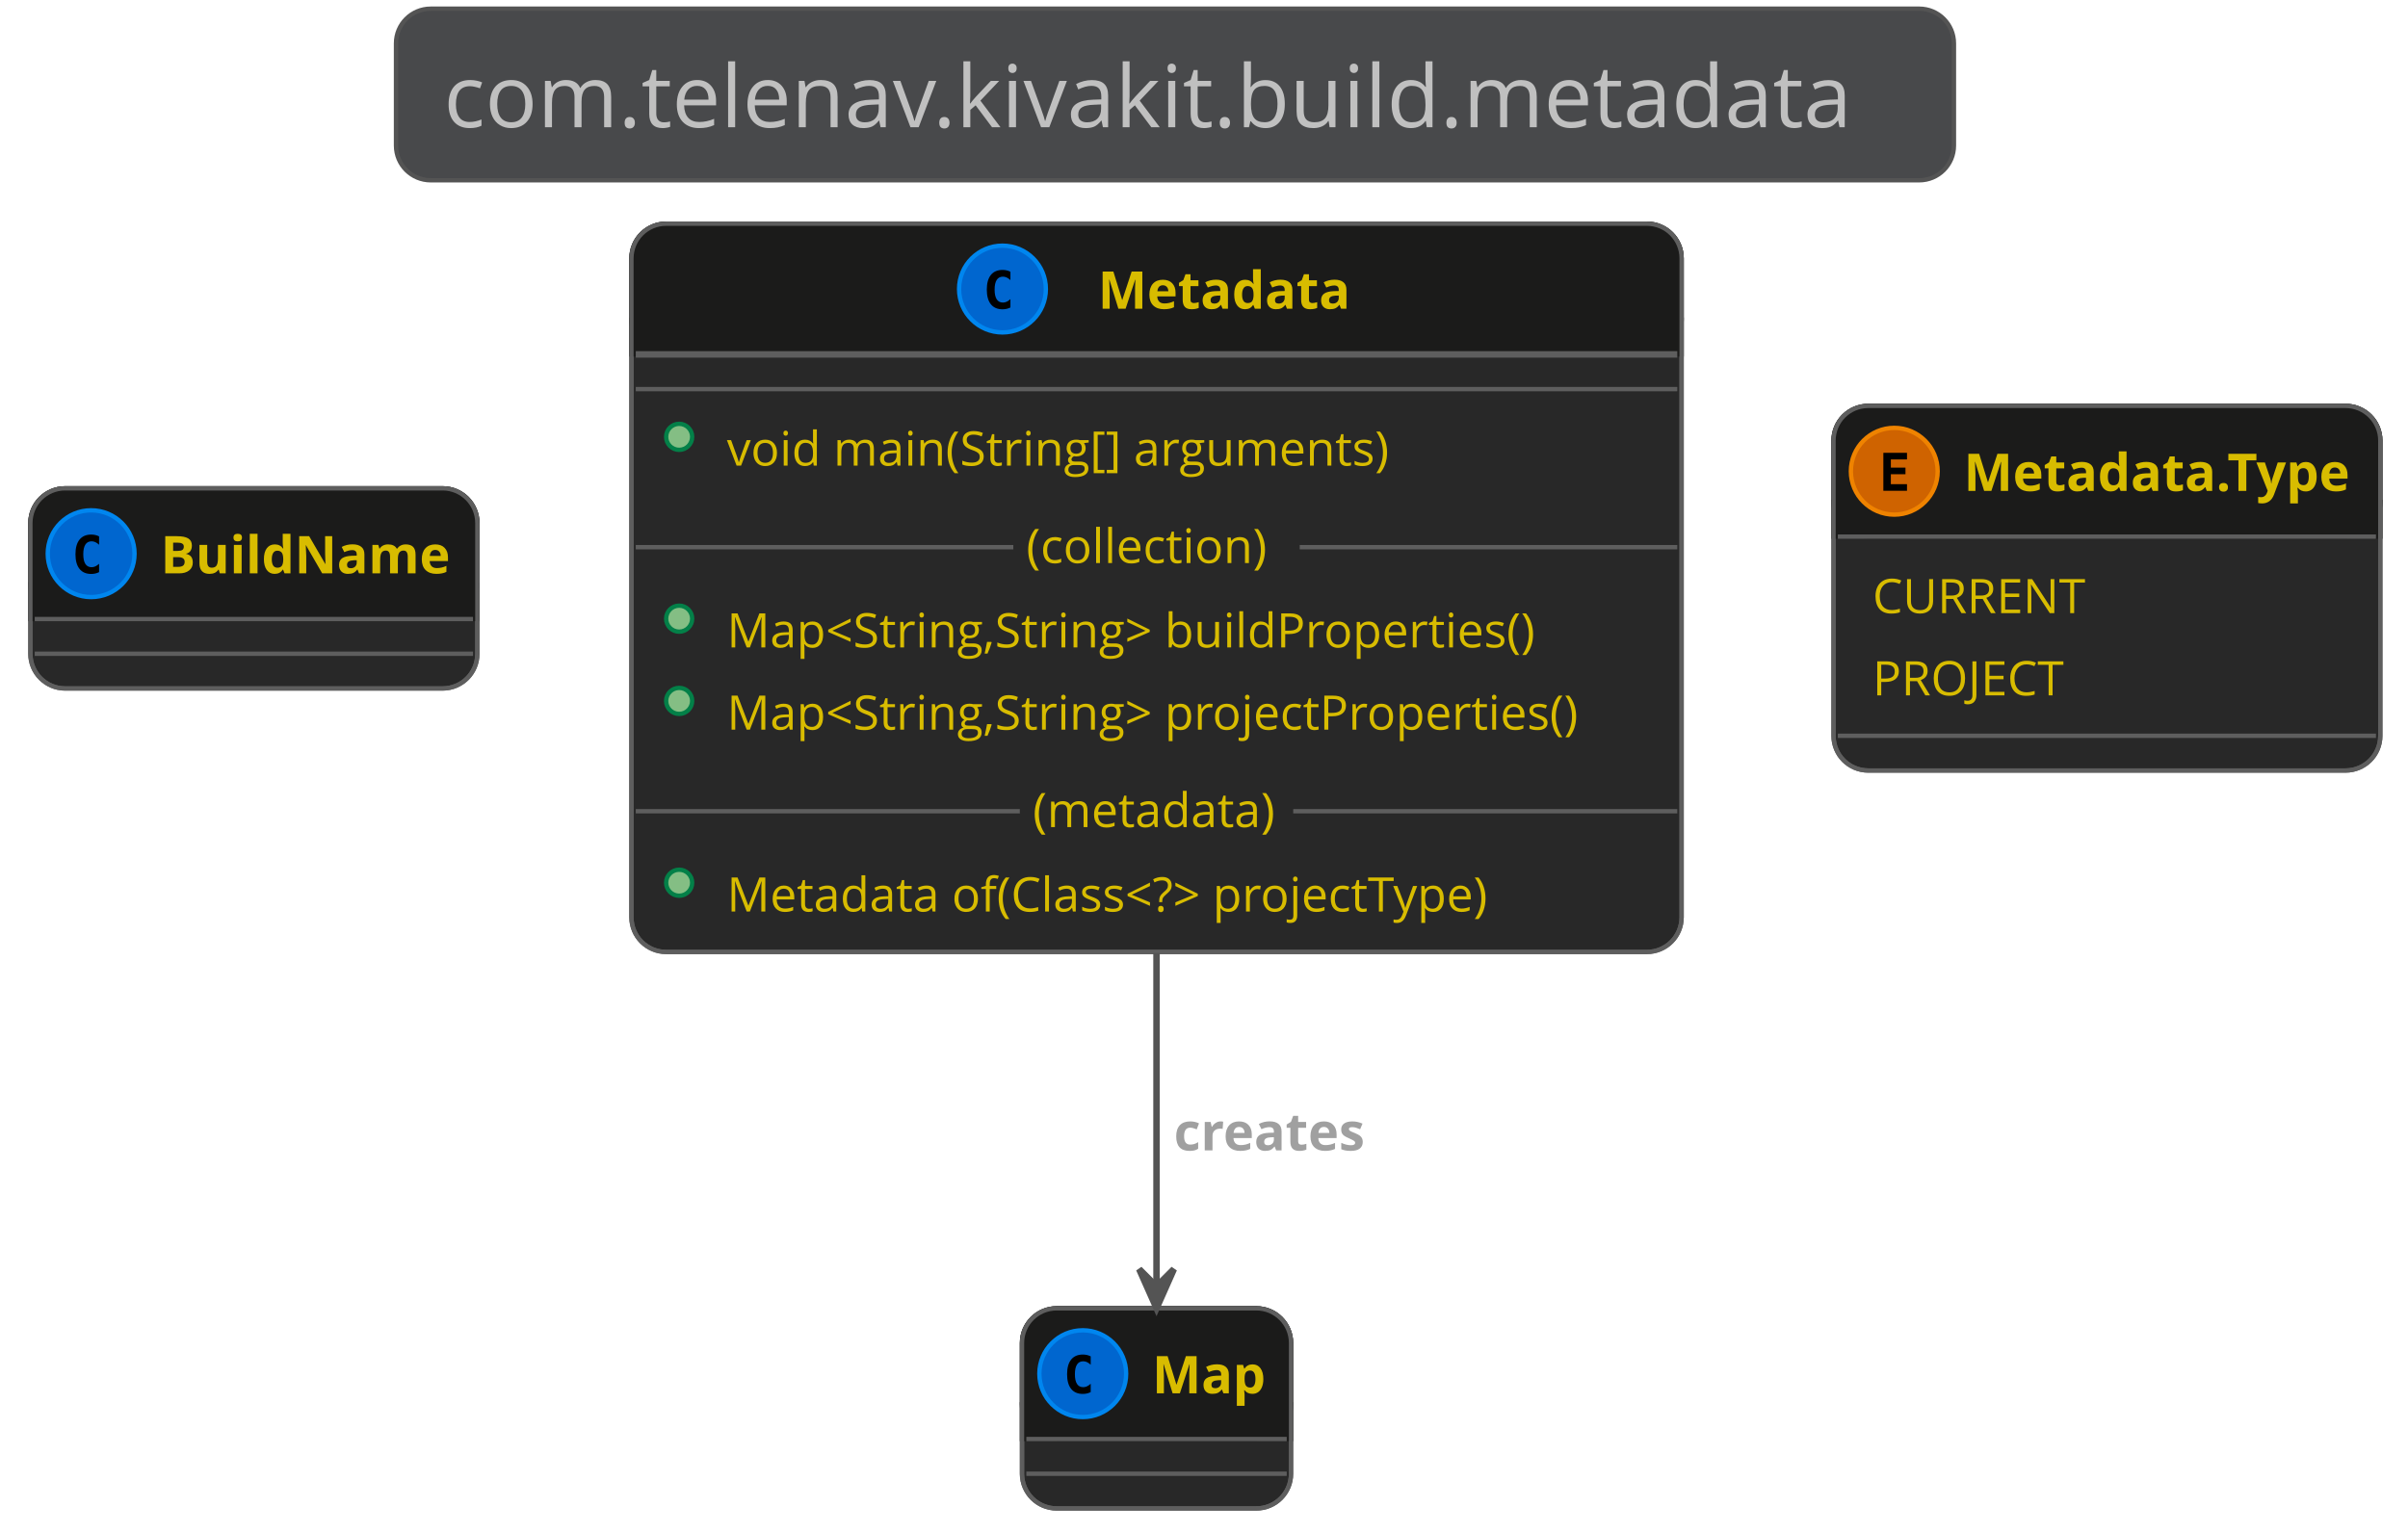
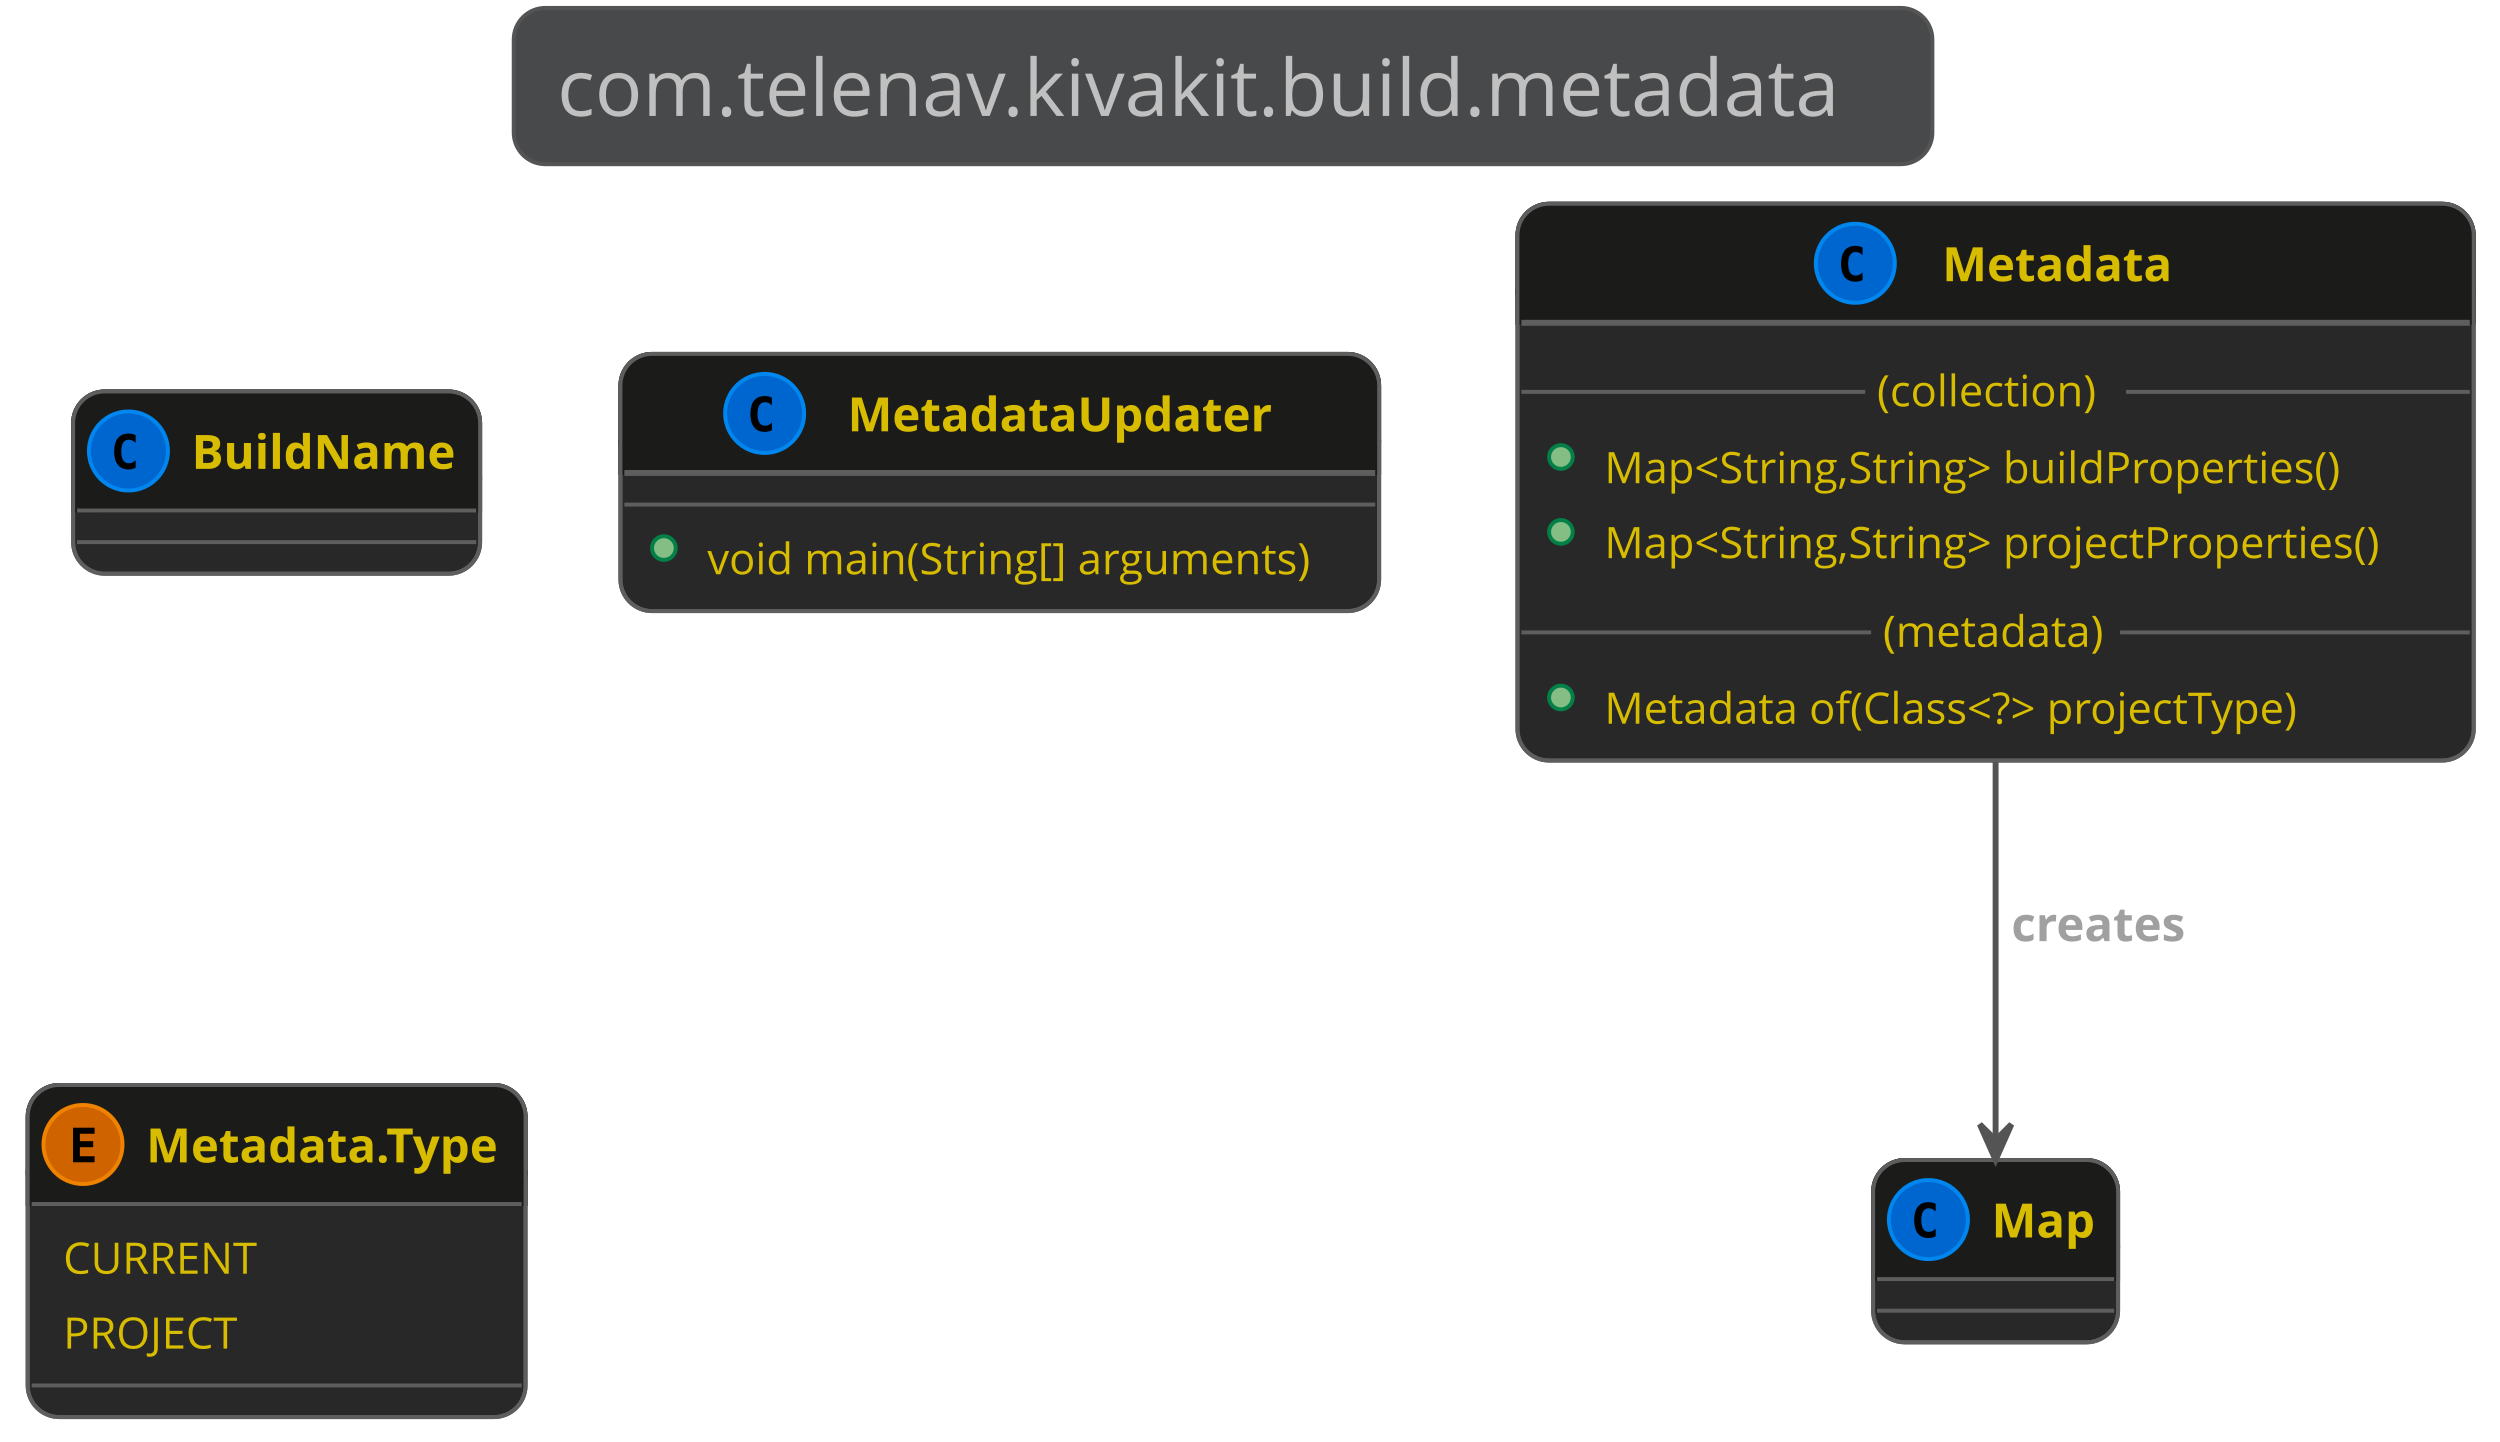
- <svg xmlns="http://www.w3.org/2000/svg" contentScriptType="application/ecmascript" contentStyleType="text/css" height="368.75px" preserveAspectRatio="none" style="width:578px;height:368px;background:#333333;" version="1.1" viewBox="0 0 578 368" width="578.125px" zoomAndPan="magnify">
+ <svg xmlns="http://www.w3.org/2000/svg" contentScriptType="application/ecmascript" contentStyleType="text/css" height="380.208px" preserveAspectRatio="none" style="width:659px;height:380px;background:#333333;" version="1.1" viewBox="0 0 659 380" width="659.375px" zoomAndPan="magnify">
  <defs />
  <g>
-     <rect fill="#48494B" height="41.203" rx="8.333" ry="8.333" style="stroke:#545454;stroke-width:1.042;" width="373.958" x="95.052" y="2.083" />
-     <text fill="#C0C0C0" font-family="Open Sans,Avenir,Nunito,Arial,Helvetica,SansSerif" font-size="20.833" lengthAdjust="spacing" textLength="351.042" x="106.51" y="30.558">com.telenav.kivakit.build.metadata</text>
-     <rect codeLine="6" fill="#282828" height="48.055" id="BuildName" rx="8.333" ry="8.333" style="stroke:#5E5E5E;stroke-width:1.042;" width="107.292" x="7.292" y="117.245" />
-     <rect fill="#1B1B1A" height="31.388" rx="8.333" ry="8.333" style="stroke:#1B1B1A;stroke-width:1.042;" width="107.292" x="7.292" y="117.245" />
-     <rect fill="#1B1B1A" height="8.333" style="stroke:#1B1B1A;stroke-width:1.042;" width="107.292" x="7.292" y="140.299" />
-     <rect codeLine="6" fill="none" height="48.055" id="BuildName" rx="8.333" ry="8.333" style="stroke:#5E5E5E;stroke-width:1.042;" width="107.292" x="7.292" y="117.245" />
-     <ellipse cx="21.875" cy="132.939" fill="#0066CF" rx="10.417" ry="10.417" style="stroke:#0086EF;stroke-width:1.042;" />
-     <path d="M23.785,137.364 Q23.358,137.583 22.888,137.693 Q22.418,137.803 21.899,137.803 Q20.056,137.803 19.086,136.589 Q18.115,135.374 18.115,133.079 Q18.115,130.778 19.086,129.563 Q20.056,128.349 21.899,128.349 Q22.418,128.349 22.894,128.459 Q23.37,128.569 23.785,128.788 L23.785,130.79 Q23.322,130.363 22.885,130.165 Q22.449,129.966 21.985,129.966 Q20.996,129.966 20.493,130.75 Q19.989,131.535 19.989,133.079 Q19.989,134.617 20.493,135.401 Q20.996,136.186 21.985,136.186 Q22.449,136.186 22.885,135.987 Q23.322,135.789 23.785,135.362 Z " fill="#000000" />
-     <text fill="#D8BC00" font-family="Open Sans,Avenir,Nunito,Arial,Helvetica,SansSerif" font-size="12.5" font-weight="bold" lengthAdjust="spacing" textLength="69.792" x="38.542" y="137.663">BuildName</text>
-     <line style="stroke:#5E5E5E;stroke-width:1.042;" x1="8.333" x2="113.542" y1="148.633" y2="148.633" />
-     <line style="stroke:#5E5E5E;stroke-width:1.042;" x1="8.333" x2="113.542" y1="156.966" y2="156.966" />
-     <rect codeLine="11" fill="#282828" height="174.858" id="Metadata" rx="8.333" ry="8.333" style="stroke:#5E5E5E;stroke-width:1.042;" width="252.083" x="151.562" y="53.703" />
-     <rect fill="#1B1B1A" height="31.388" rx="8.333" ry="8.333" style="stroke:#1B1B1A;stroke-width:1.042;" width="252.083" x="151.562" y="53.703" />
-     <rect fill="#1B1B1A" height="8.333" style="stroke:#1B1B1A;stroke-width:1.042;" width="252.083" x="151.562" y="76.758" />
-     <rect codeLine="11" fill="none" height="174.858" id="Metadata" rx="8.333" ry="8.333" style="stroke:#5E5E5E;stroke-width:1.042;" width="252.083" x="151.562" y="53.703" />
-     <ellipse cx="240.625" cy="69.397" fill="#0066CF" rx="10.417" ry="10.417" style="stroke:#0086EF;stroke-width:1.042;" />
-     <path d="M242.535,73.822 Q242.108,74.042 241.638,74.152 Q241.168,74.261 240.649,74.261 Q238.806,74.261 237.836,73.047 Q236.865,71.832 236.865,69.537 Q236.865,67.236 237.836,66.022 Q238.806,64.807 240.649,64.807 Q241.168,64.807 241.644,64.917 Q242.12,65.027 242.535,65.247 L242.535,67.249 Q242.071,66.821 241.635,66.623 Q241.199,66.425 240.735,66.425 Q239.746,66.425 239.243,67.209 Q238.739,67.993 238.739,69.537 Q238.739,71.075 239.243,71.86 Q239.746,72.644 240.735,72.644 Q241.199,72.644 241.635,72.446 Q242.071,72.247 242.535,71.82 Z " fill="#000000" />
-     <text fill="#D8BC00" font-family="Open Sans,Avenir,Nunito,Arial,Helvetica,SansSerif" font-size="12.5" font-weight="bold" lengthAdjust="spacing" textLength="59.375" x="263.542" y="74.121">Metadata</text>
-     <line style="stroke:#5E5E5E;stroke-width:1.562;" x1="152.604" x2="402.604" y1="85.091" y2="85.091" />
-     <line style="stroke:#5E5E5E;stroke-width:1.042;" x1="152.604" x2="402.604" y1="93.424" y2="93.424" />
-     <ellipse cx="163.021" cy="104.883" fill="#84BE84" rx="3.125" ry="3.125" style="stroke:#038048;stroke-width:1.042;" />
-     <text fill="#D8BC00" font-family="Open Sans,Avenir,Nunito,Arial,Helvetica,SansSerif" font-size="11.458" lengthAdjust="spacing" textLength="167.708" x="174.479" y="111.794">void main(String[] arguments)</text>
-     <ellipse cx="163.021" cy="148.539" fill="#84BE84" rx="3.125" ry="3.125" style="stroke:#038048;stroke-width:1.042;" />
-     <text fill="#D8BC00" font-family="Open Sans,Avenir,Nunito,Arial,Helvetica,SansSerif" font-size="11.458" lengthAdjust="spacing" textLength="208.333" x="174.479" y="155.45">Map&lt;String,String&gt; buildProperties()</text>
-     <ellipse cx="163.021" cy="168.284" fill="#84BE84" rx="3.125" ry="3.125" style="stroke:#038048;stroke-width:1.042;" />
-     <text fill="#D8BC00" font-family="Open Sans,Avenir,Nunito,Arial,Helvetica,SansSerif" font-size="11.458" lengthAdjust="spacing" textLength="219.792" x="174.479" y="175.195">Map&lt;String,String&gt; projectProperties()</text>
-     <line style="stroke:#5E5E5E;stroke-width:1.042;" x1="152.604" x2="243.229" y1="131.375" y2="131.375" />
-     <text fill="#D8BC00" font-family="Open Sans,Avenir,Nunito,Arial,Helvetica,SansSerif" font-size="11.458" lengthAdjust="spacing" textLength="62.5" x="246.354" y="135.185">(collection)</text>
-     <line style="stroke:#5E5E5E;stroke-width:1.042;" x1="311.979" x2="402.604" y1="131.375" y2="131.375" />
-     <ellipse cx="163.021" cy="211.94" fill="#84BE84" rx="3.125" ry="3.125" style="stroke:#038048;stroke-width:1.042;" />
-     <text fill="#D8BC00" font-family="Open Sans,Avenir,Nunito,Arial,Helvetica,SansSerif" font-size="11.458" lengthAdjust="spacing" textLength="196.875" x="174.479" y="218.852">Metadata of(Class&lt;?&gt; projectType)</text>
-     <line style="stroke:#5E5E5E;stroke-width:1.042;" x1="152.604" x2="244.792" y1="194.776" y2="194.776" />
-     <text fill="#D8BC00" font-family="Open Sans,Avenir,Nunito,Arial,Helvetica,SansSerif" font-size="11.458" lengthAdjust="spacing" textLength="59.375" x="247.917" y="198.586">(metadata)</text>
-     <line style="stroke:#5E5E5E;stroke-width:1.042;" x1="310.417" x2="402.604" y1="194.776" y2="194.776" />
-     <rect fill="#282828" height="48.055" id="Map" rx="8.333" ry="8.333" style="stroke:#5E5E5E;stroke-width:1.042;" width="64.583" x="245.312" y="314.12" />
-     <rect fill="#1B1B1A" height="31.388" rx="8.333" ry="8.333" style="stroke:#1B1B1A;stroke-width:1.042;" width="64.583" x="245.312" y="314.12" />
-     <rect fill="#1B1B1A" height="8.333" style="stroke:#1B1B1A;stroke-width:1.042;" width="64.583" x="245.312" y="337.175" />
-     <rect fill="none" height="48.055" id="Map" rx="8.333" ry="8.333" style="stroke:#5E5E5E;stroke-width:1.042;" width="64.583" x="245.312" y="314.12" />
-     <ellipse cx="259.896" cy="329.814" fill="#0066CF" rx="10.417" ry="10.417" style="stroke:#0086EF;stroke-width:1.042;" />
-     <path d="M261.806,334.239 Q261.379,334.458 260.909,334.568 Q260.439,334.678 259.92,334.678 Q258.077,334.678 257.106,333.464 Q256.136,332.249 256.136,329.954 Q256.136,327.653 257.106,326.438 Q258.077,325.224 259.92,325.224 Q260.439,325.224 260.915,325.334 Q261.391,325.443 261.806,325.663 L261.806,327.665 Q261.342,327.238 260.906,327.04 Q260.47,326.841 260.006,326.841 Q259.017,326.841 258.513,327.625 Q258.01,328.41 258.01,329.954 Q258.01,331.492 258.513,332.276 Q259.017,333.061 260.006,333.061 Q260.47,333.061 260.906,332.862 Q261.342,332.664 261.806,332.237 Z " fill="#000000" />
-     <text fill="#D8BC00" font-family="Open Sans,Avenir,Nunito,Arial,Helvetica,SansSerif" font-size="12.5" font-weight="bold" lengthAdjust="spacing" textLength="27.083" x="276.562" y="334.538">Map</text>
-     <line style="stroke:#5E5E5E;stroke-width:1.042;" x1="246.354" x2="308.854" y1="345.508" y2="345.508" />
-     <line style="stroke:#5E5E5E;stroke-width:1.042;" x1="246.354" x2="308.854" y1="353.841" y2="353.841" />
-     <rect codeLine="22" fill="#282828" height="87.545" id="Metadata.Type" rx="8.333" ry="8.333" style="stroke:#5E5E5E;stroke-width:1.042;" width="131.25" x="440.104" y="97.453" />
-     <rect fill="#1B1B1A" height="31.388" rx="8.333" ry="8.333" style="stroke:#1B1B1A;stroke-width:1.042;" width="131.25" x="440.104" y="97.453" />
-     <rect fill="#1B1B1A" height="8.333" style="stroke:#1B1B1A;stroke-width:1.042;" width="131.25" x="440.104" y="120.508" />
-     <rect codeLine="22" fill="none" height="87.545" id="Metadata.Type" rx="8.333" ry="8.333" style="stroke:#5E5E5E;stroke-width:1.042;" width="131.25" x="440.104" y="97.453" />
-     <ellipse cx="454.688" cy="113.147" fill="#CF6300" rx="10.417" ry="10.417" style="stroke:#EF8300;stroke-width:1.042;" />
-     <path d="M457.743,117.835 L452.067,117.835 L452.067,108.722 L457.743,108.722 L457.743,110.309 L453.868,110.309 L453.868,112.274 L457.377,112.274 L457.377,113.861 L453.868,113.861 L453.868,116.248 L457.743,116.248 Z " fill="#000000" />
-     <text fill="#D8BC00" font-family="Open Sans,Avenir,Nunito,Arial,Helvetica,SansSerif" font-size="12.5" font-weight="bold" lengthAdjust="spacing" textLength="93.75" x="471.354" y="117.871">Metadata.Type</text>
-     <line style="stroke:#5E5E5E;stroke-width:1.042;" x1="441.146" x2="570.312" y1="128.841" y2="128.841" />
-     <text fill="#D8BC00" font-family="Open Sans,Avenir,Nunito,Arial,Helvetica,SansSerif" font-size="11.458" lengthAdjust="spacing" textLength="53.125" x="449.479" y="147.211">CURRENT</text>
-     <text fill="#D8BC00" font-family="Open Sans,Avenir,Nunito,Arial,Helvetica,SansSerif" font-size="11.458" lengthAdjust="spacing" textLength="47.917" x="449.479" y="166.956">PROJECT</text>
-     <line style="stroke:#5E5E5E;stroke-width:1.042;" x1="441.146" x2="570.312" y1="176.664" y2="176.664" />
-     <path codeLine="10" d="M277.604,228.817 C277.604,257.546 277.604,287.546 277.604,308.651 " fill="none" id="Metadata-to-Map" style="stroke:#545454;stroke-width:1.562;" />
-     <polygon fill="#545454" points="277.604,314.088,281.771,304.713,277.604,308.88,273.438,304.713,277.604,314.088" style="stroke:#545454;stroke-width:1.562;" />
-     <text fill="#A0A0A0" font-family="Open Sans,Avenir,Nunito,Arial,Helvetica,SansSerif" font-size="12.5" font-weight="bold" lengthAdjust="spacing" textLength="45.833" x="281.771" y="276.204">creates</text>
+     <rect fill="#48494B" height="41.203" rx="8.333" ry="8.333" style="stroke:#545454;stroke-width:1.042;" width="373.958" x="135.417" y="2.083" />
+     <text fill="#C0C0C0" font-family="Open Sans,Avenir,Nunito,Arial,Helvetica,SansSerif" font-size="20.833" lengthAdjust="spacing" textLength="351.042" x="146.875" y="30.558">com.telenav.kivakit.build.metadata</text>
+     <rect codeLine="6" fill="#282828" height="48.055" id="BuildName" rx="8.333" ry="8.333" style="stroke:#5E5E5E;stroke-width:1.042;" width="107.292" x="19.271" y="103.182" />
+     <rect fill="#1B1B1A" height="31.388" rx="8.333" ry="8.333" style="stroke:#1B1B1A;stroke-width:1.042;" width="107.292" x="19.271" y="103.182" />
+     <rect fill="#1B1B1A" height="8.333" style="stroke:#1B1B1A;stroke-width:1.042;" width="107.292" x="19.271" y="126.237" />
+     <rect codeLine="6" fill="none" height="48.055" id="BuildName" rx="8.333" ry="8.333" style="stroke:#5E5E5E;stroke-width:1.042;" width="107.292" x="19.271" y="103.182" />
+     <ellipse cx="33.854" cy="118.876" fill="#0066CF" rx="10.417" ry="10.417" style="stroke:#0086EF;stroke-width:1.042;" />
+     <path d="M35.765,123.301 Q35.337,123.521 34.867,123.631 Q34.397,123.741 33.879,123.741 Q32.035,123.741 31.065,122.526 Q30.094,121.311 30.094,119.016 Q30.094,116.716 31.065,115.501 Q32.035,114.286 33.879,114.286 Q34.397,114.286 34.873,114.396 Q35.349,114.506 35.765,114.726 L35.765,116.728 Q35.301,116.3 34.864,116.102 Q34.428,115.904 33.964,115.904 Q32.975,115.904 32.472,116.688 Q31.968,117.472 31.968,119.016 Q31.968,120.555 32.472,121.339 Q32.975,122.123 33.964,122.123 Q34.428,122.123 34.864,121.925 Q35.301,121.727 35.765,121.299 Z " fill="#000000" />
+     <text fill="#D8BC00" font-family="Open Sans,Avenir,Nunito,Arial,Helvetica,SansSerif" font-size="12.5" font-weight="bold" lengthAdjust="spacing" textLength="69.792" x="50.521" y="123.6">BuildName</text>
+     <line style="stroke:#5E5E5E;stroke-width:1.042;" x1="20.312" x2="125.521" y1="134.57" y2="134.57" />
+     <line style="stroke:#5E5E5E;stroke-width:1.042;" x1="20.312" x2="125.521" y1="142.904" y2="142.904" />
+     <rect codeLine="11" fill="#282828" height="146.779" id="Metadata" rx="8.333" ry="8.333" style="stroke:#5E5E5E;stroke-width:1.042;" width="252.083" x="400" y="53.703" />
+     <rect fill="#1B1B1A" height="31.388" rx="8.333" ry="8.333" style="stroke:#1B1B1A;stroke-width:1.042;" width="252.083" x="400" y="53.703" />
+     <rect fill="#1B1B1A" height="8.333" style="stroke:#1B1B1A;stroke-width:1.042;" width="252.083" x="400" y="76.758" />
+     <rect codeLine="11" fill="none" height="146.779" id="Metadata" rx="8.333" ry="8.333" style="stroke:#5E5E5E;stroke-width:1.042;" width="252.083" x="400" y="53.703" />
+     <ellipse cx="489.062" cy="69.397" fill="#0066CF" rx="10.417" ry="10.417" style="stroke:#0086EF;stroke-width:1.042;" />
+     <path d="M490.973,73.822 Q490.546,74.042 490.076,74.152 Q489.606,74.261 489.087,74.261 Q487.244,74.261 486.273,73.047 Q485.303,71.832 485.303,69.537 Q485.303,67.236 486.273,66.022 Q487.244,64.807 489.087,64.807 Q489.606,64.807 490.082,64.917 Q490.558,65.027 490.973,65.247 L490.973,67.249 Q490.509,66.821 490.073,66.623 Q489.636,66.425 489.172,66.425 Q488.184,66.425 487.68,67.209 Q487.176,67.993 487.176,69.537 Q487.176,71.075 487.68,71.86 Q488.184,72.644 489.172,72.644 Q489.636,72.644 490.073,72.446 Q490.509,72.247 490.973,71.82 Z " fill="#000000" />
+     <text fill="#D8BC00" font-family="Open Sans,Avenir,Nunito,Arial,Helvetica,SansSerif" font-size="12.5" font-weight="bold" lengthAdjust="spacing" textLength="59.375" x="511.979" y="74.121">Metadata</text>
+     <line style="stroke:#5E5E5E;stroke-width:1.562;" x1="401.042" x2="651.042" y1="85.091" y2="85.091" />
+     <ellipse cx="411.458" cy="120.461" fill="#84BE84" rx="3.125" ry="3.125" style="stroke:#038048;stroke-width:1.042;" />
+     <text fill="#D8BC00" font-family="Open Sans,Avenir,Nunito,Arial,Helvetica,SansSerif" font-size="11.458" lengthAdjust="spacing" textLength="208.333" x="422.917" y="127.372">Map&lt;String,String&gt; buildProperties()</text>
+     <ellipse cx="411.458" cy="140.206" fill="#84BE84" rx="3.125" ry="3.125" style="stroke:#038048;stroke-width:1.042;" />
+     <text fill="#D8BC00" font-family="Open Sans,Avenir,Nunito,Arial,Helvetica,SansSerif" font-size="11.458" lengthAdjust="spacing" textLength="219.792" x="422.917" y="147.117">Map&lt;String,String&gt; projectProperties()</text>
+     <line style="stroke:#5E5E5E;stroke-width:1.042;" x1="401.042" x2="491.667" y1="103.297" y2="103.297" />
+     <text fill="#D8BC00" font-family="Open Sans,Avenir,Nunito,Arial,Helvetica,SansSerif" font-size="11.458" lengthAdjust="spacing" textLength="62.5" x="494.792" y="107.106">(collection)</text>
+     <line style="stroke:#5E5E5E;stroke-width:1.042;" x1="560.417" x2="651.042" y1="103.297" y2="103.297" />
+     <ellipse cx="411.458" cy="183.862" fill="#84BE84" rx="3.125" ry="3.125" style="stroke:#038048;stroke-width:1.042;" />
+     <text fill="#D8BC00" font-family="Open Sans,Avenir,Nunito,Arial,Helvetica,SansSerif" font-size="11.458" lengthAdjust="spacing" textLength="196.875" x="422.917" y="190.774">Metadata of(Class&lt;?&gt; projectType)</text>
+     <line style="stroke:#5E5E5E;stroke-width:1.042;" x1="401.042" x2="493.229" y1="166.698" y2="166.698" />
+     <text fill="#D8BC00" font-family="Open Sans,Avenir,Nunito,Arial,Helvetica,SansSerif" font-size="11.458" lengthAdjust="spacing" textLength="59.375" x="496.354" y="170.508">(metadata)</text>
+     <line style="stroke:#5E5E5E;stroke-width:1.042;" x1="558.854" x2="651.042" y1="166.698" y2="166.698" />
+     <rect fill="#282828" height="48.055" id="Map" rx="8.333" ry="8.333" style="stroke:#5E5E5E;stroke-width:1.042;" width="64.583" x="493.75" y="305.786" />
+     <rect fill="#1B1B1A" height="31.388" rx="8.333" ry="8.333" style="stroke:#1B1B1A;stroke-width:1.042;" width="64.583" x="493.75" y="305.786" />
+     <rect fill="#1B1B1A" height="8.333" style="stroke:#1B1B1A;stroke-width:1.042;" width="64.583" x="493.75" y="328.841" />
+     <rect fill="none" height="48.055" id="Map" rx="8.333" ry="8.333" style="stroke:#5E5E5E;stroke-width:1.042;" width="64.583" x="493.75" y="305.786" />
+     <ellipse cx="508.333" cy="321.48" fill="#0066CF" rx="10.417" ry="10.417" style="stroke:#0086EF;stroke-width:1.042;" />
+     <path d="M510.244,325.905 Q509.817,326.125 509.346,326.235 Q508.877,326.345 508.358,326.345 Q506.514,326.345 505.544,325.13 Q504.574,323.916 504.574,321.621 Q504.574,319.32 505.544,318.105 Q506.514,316.89 508.358,316.89 Q508.877,316.89 509.353,317 Q509.829,317.11 510.244,317.33 L510.244,319.332 Q509.78,318.905 509.344,318.706 Q508.907,318.508 508.443,318.508 Q507.454,318.508 506.951,319.292 Q506.447,320.077 506.447,321.621 Q506.447,323.159 506.951,323.943 Q507.454,324.727 508.443,324.727 Q508.907,324.727 509.344,324.529 Q509.78,324.331 510.244,323.903 Z " fill="#000000" />
+     <text fill="#D8BC00" font-family="Open Sans,Avenir,Nunito,Arial,Helvetica,SansSerif" font-size="12.5" font-weight="bold" lengthAdjust="spacing" textLength="27.083" x="525" y="326.204">Map</text>
+     <line style="stroke:#5E5E5E;stroke-width:1.042;" x1="494.792" x2="557.292" y1="337.175" y2="337.175" />
+     <line style="stroke:#5E5E5E;stroke-width:1.042;" x1="494.792" x2="557.292" y1="345.508" y2="345.508" />
+     <rect codeLine="20" fill="#282828" height="67.8" id="MetadataUpdater" rx="8.333" ry="8.333" style="stroke:#5E5E5E;stroke-width:1.042;" width="200" x="163.542" y="93.286" />
+     <rect fill="#1B1B1A" height="31.388" rx="8.333" ry="8.333" style="stroke:#1B1B1A;stroke-width:1.042;" width="200" x="163.542" y="93.286" />
+     <rect fill="#1B1B1A" height="8.333" style="stroke:#1B1B1A;stroke-width:1.042;" width="200" x="163.542" y="116.341" />
+     <rect codeLine="20" fill="none" height="67.8" id="MetadataUpdater" rx="8.333" ry="8.333" style="stroke:#5E5E5E;stroke-width:1.042;" width="200" x="163.542" y="93.286" />
+     <ellipse cx="201.562" cy="108.98" fill="#0066CF" rx="10.417" ry="10.417" style="stroke:#0086EF;stroke-width:1.042;" />
+     <path d="M203.473,113.405 Q203.046,113.625 202.576,113.735 Q202.106,113.845 201.587,113.845 Q199.744,113.845 198.773,112.63 Q197.803,111.416 197.803,109.121 Q197.803,106.82 198.773,105.605 Q199.744,104.391 201.587,104.391 Q202.106,104.391 202.582,104.5 Q203.058,104.61 203.473,104.83 L203.473,106.832 Q203.009,106.405 202.573,106.206 Q202.136,106.008 201.672,106.008 Q200.684,106.008 200.18,106.792 Q199.677,107.576 199.677,109.121 Q199.677,110.659 200.18,111.443 Q200.684,112.227 201.672,112.227 Q202.136,112.227 202.573,112.029 Q203.009,111.831 203.473,111.403 Z " fill="#000000" />
+     <text fill="#D8BC00" font-family="Open Sans,Avenir,Nunito,Arial,Helvetica,SansSerif" font-size="12.5" font-weight="bold" lengthAdjust="spacing" textLength="110.417" x="223.438" y="113.704">MetadataUpdater</text>
+     <line style="stroke:#5E5E5E;stroke-width:1.562;" x1="164.583" x2="362.5" y1="124.674" y2="124.674" />
+     <line style="stroke:#5E5E5E;stroke-width:1.042;" x1="164.583" x2="362.5" y1="133.008" y2="133.008" />
+     <ellipse cx="175" cy="144.466" fill="#84BE84" rx="3.125" ry="3.125" style="stroke:#038048;stroke-width:1.042;" />
+     <text fill="#D8BC00" font-family="Open Sans,Avenir,Nunito,Arial,Helvetica,SansSerif" font-size="11.458" lengthAdjust="spacing" textLength="167.708" x="186.458" y="151.377">void main(String[] arguments)</text>
+     <rect codeLine="26" fill="#282828" height="87.545" id="Metadata.Type" rx="8.333" ry="8.333" style="stroke:#5E5E5E;stroke-width:1.042;" width="131.25" x="7.292" y="285.995" />
+     <rect fill="#1B1B1A" height="31.388" rx="8.333" ry="8.333" style="stroke:#1B1B1A;stroke-width:1.042;" width="131.25" x="7.292" y="285.995" />
+     <rect fill="#1B1B1A" height="8.333" style="stroke:#1B1B1A;stroke-width:1.042;" width="131.25" x="7.292" y="309.05" />
+     <rect codeLine="26" fill="none" height="87.545" id="Metadata.Type" rx="8.333" ry="8.333" style="stroke:#5E5E5E;stroke-width:1.042;" width="131.25" x="7.292" y="285.995" />
+     <ellipse cx="21.875" cy="301.689" fill="#CF6300" rx="10.417" ry="10.417" style="stroke:#EF8300;stroke-width:1.042;" />
+     <path d="M24.931,306.376 L19.255,306.376 L19.255,297.264 L24.931,297.264 L24.931,298.851 L21.055,298.851 L21.055,300.816 L24.565,300.816 L24.565,302.403 L21.055,302.403 L21.055,304.789 L24.931,304.789 Z " fill="#000000" />
+     <text fill="#D8BC00" font-family="Open Sans,Avenir,Nunito,Arial,Helvetica,SansSerif" font-size="12.5" font-weight="bold" lengthAdjust="spacing" textLength="93.75" x="38.542" y="306.413">Metadata.Type</text>
+     <line style="stroke:#5E5E5E;stroke-width:1.042;" x1="8.333" x2="137.5" y1="317.383" y2="317.383" />
+     <text fill="#D8BC00" font-family="Open Sans,Avenir,Nunito,Arial,Helvetica,SansSerif" font-size="11.458" lengthAdjust="spacing" textLength="53.125" x="16.667" y="335.752">CURRENT</text>
+     <text fill="#D8BC00" font-family="Open Sans,Avenir,Nunito,Arial,Helvetica,SansSerif" font-size="11.458" lengthAdjust="spacing" textLength="47.917" x="16.667" y="355.497">PROJECT</text>
+     <line style="stroke:#5E5E5E;stroke-width:1.042;" x1="8.333" x2="137.5" y1="365.206" y2="365.206" />
+     <path codeLine="10" d="M526.042,200.859 C526.042,235.39 526.042,274.651 526.042,300.453 " fill="none" id="Metadata-to-Map" style="stroke:#545454;stroke-width:1.562;" />
+     <polygon fill="#545454" points="526.042,305.745,530.208,296.37,526.042,300.536,521.875,296.37,526.042,305.745" style="stroke:#545454;stroke-width:1.562;" />
+     <text fill="#A0A0A0" font-family="Open Sans,Avenir,Nunito,Arial,Helvetica,SansSerif" font-size="12.5" font-weight="bold" lengthAdjust="spacing" textLength="45.833" x="530.208" y="248.079">creates</text>
  </g>
</svg>
